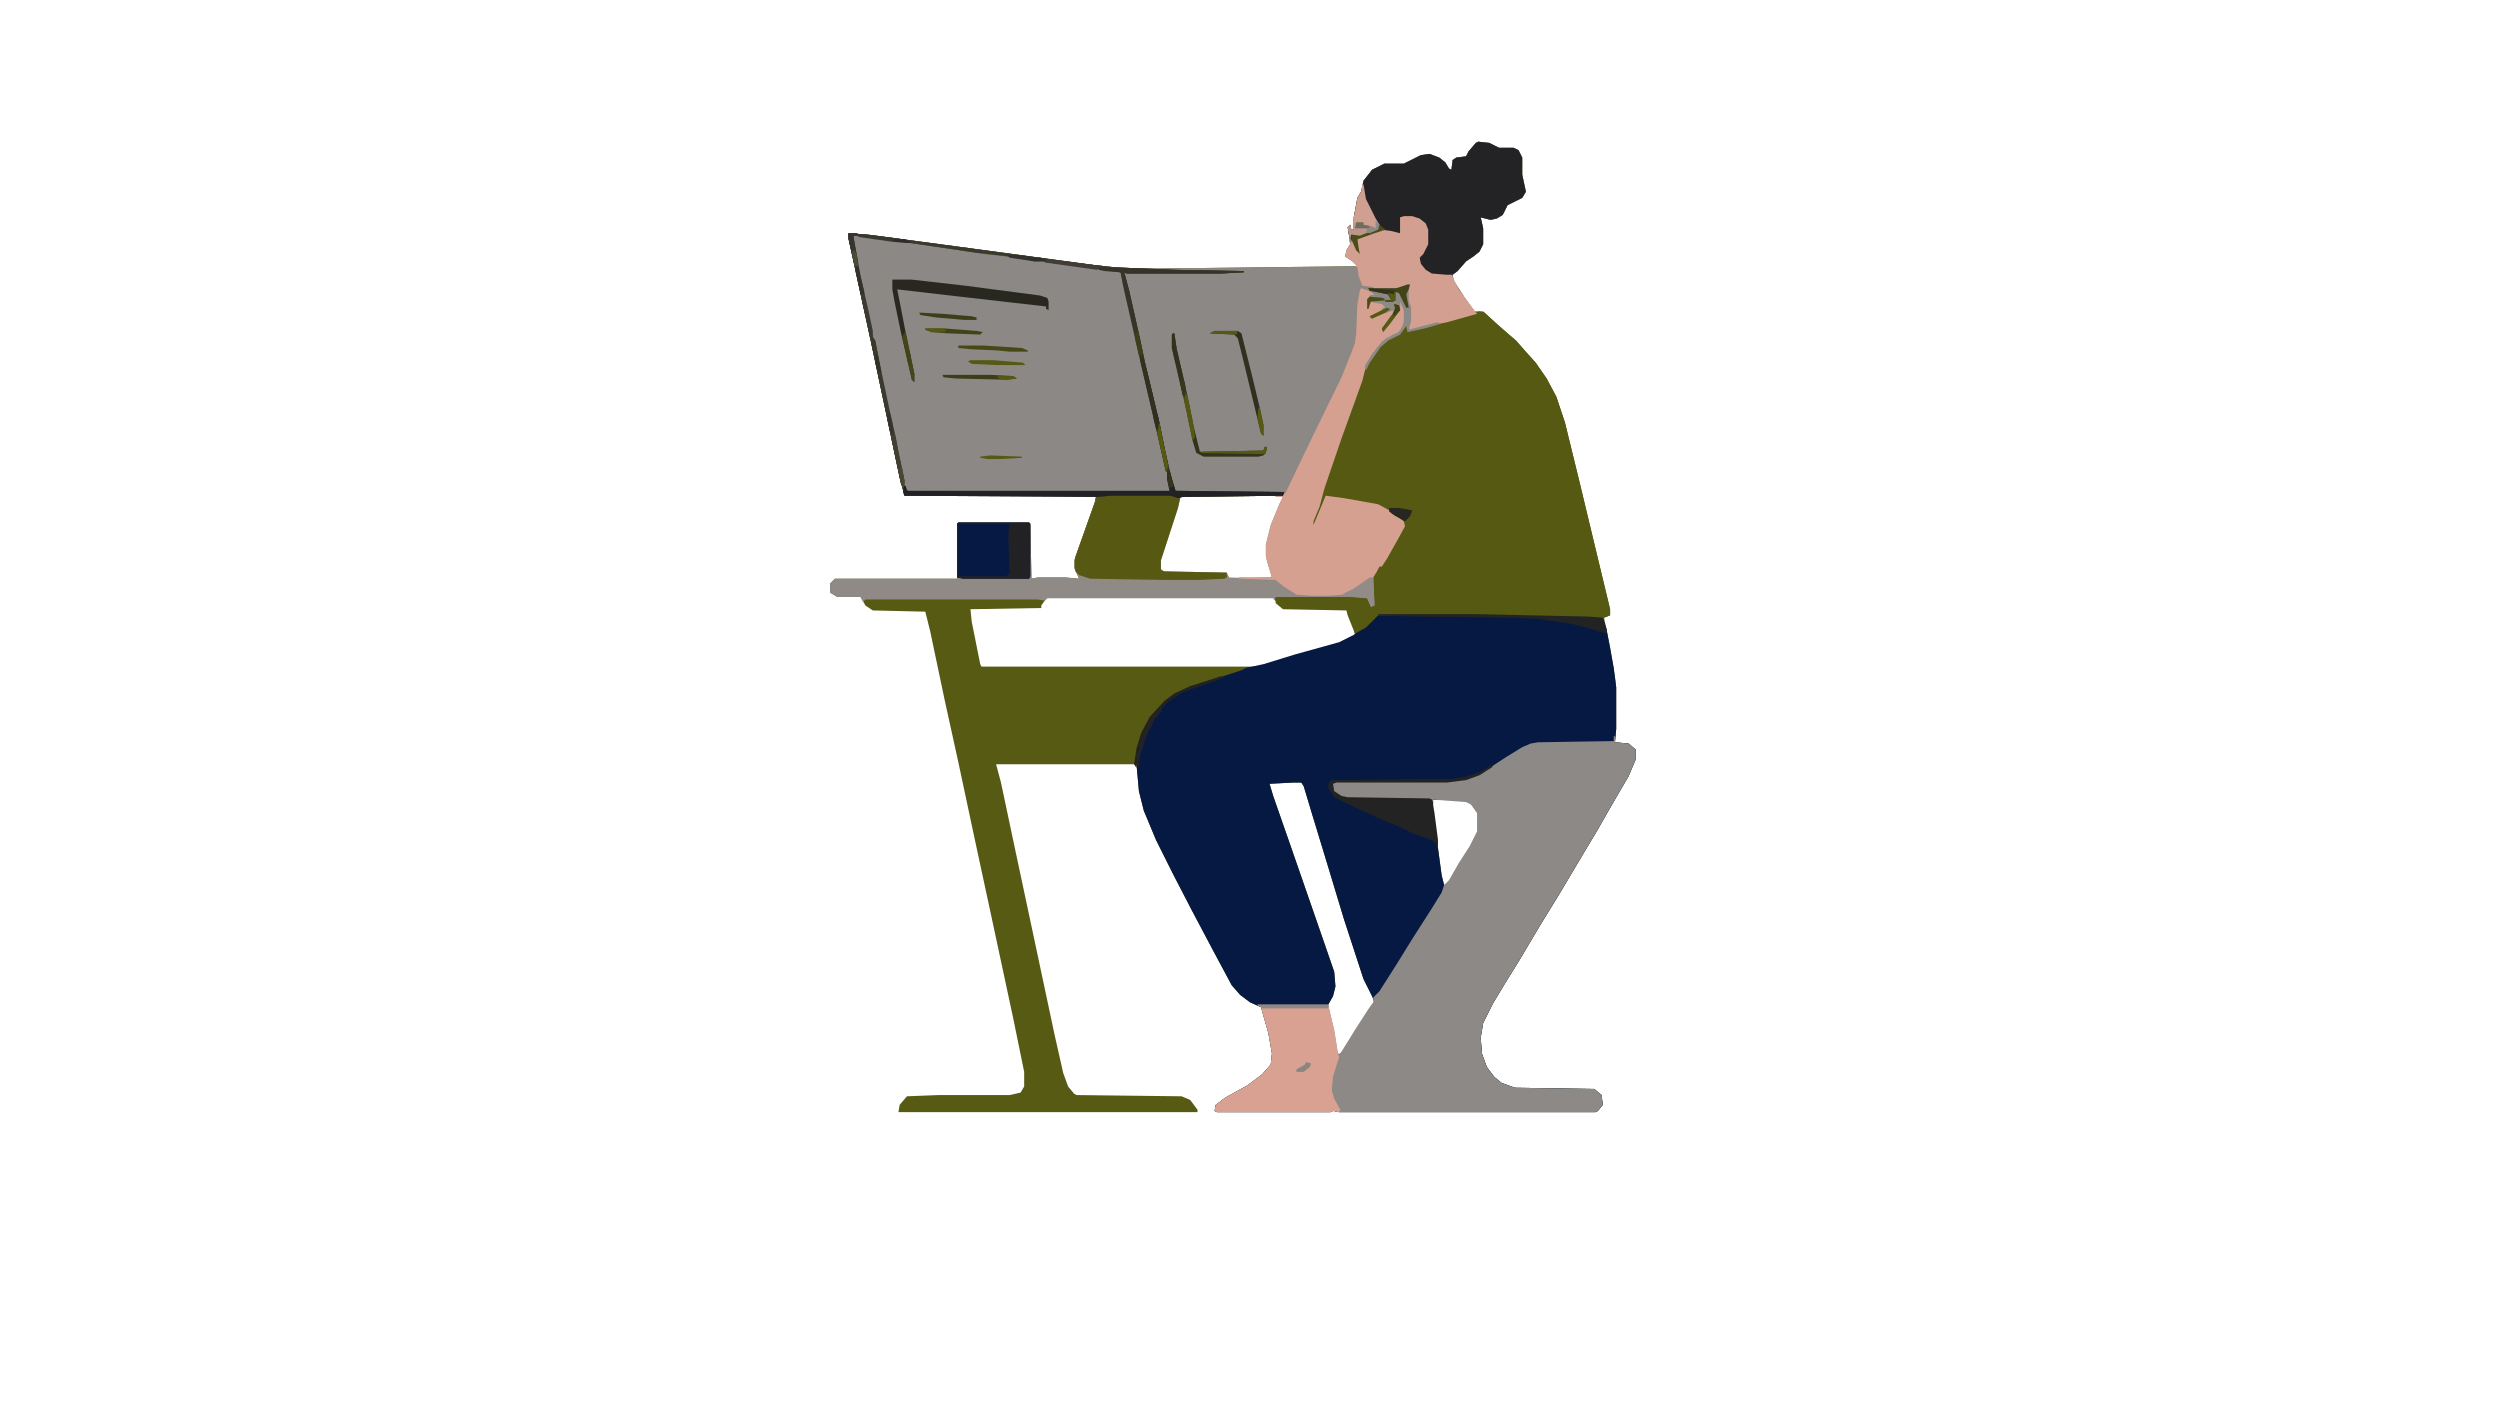
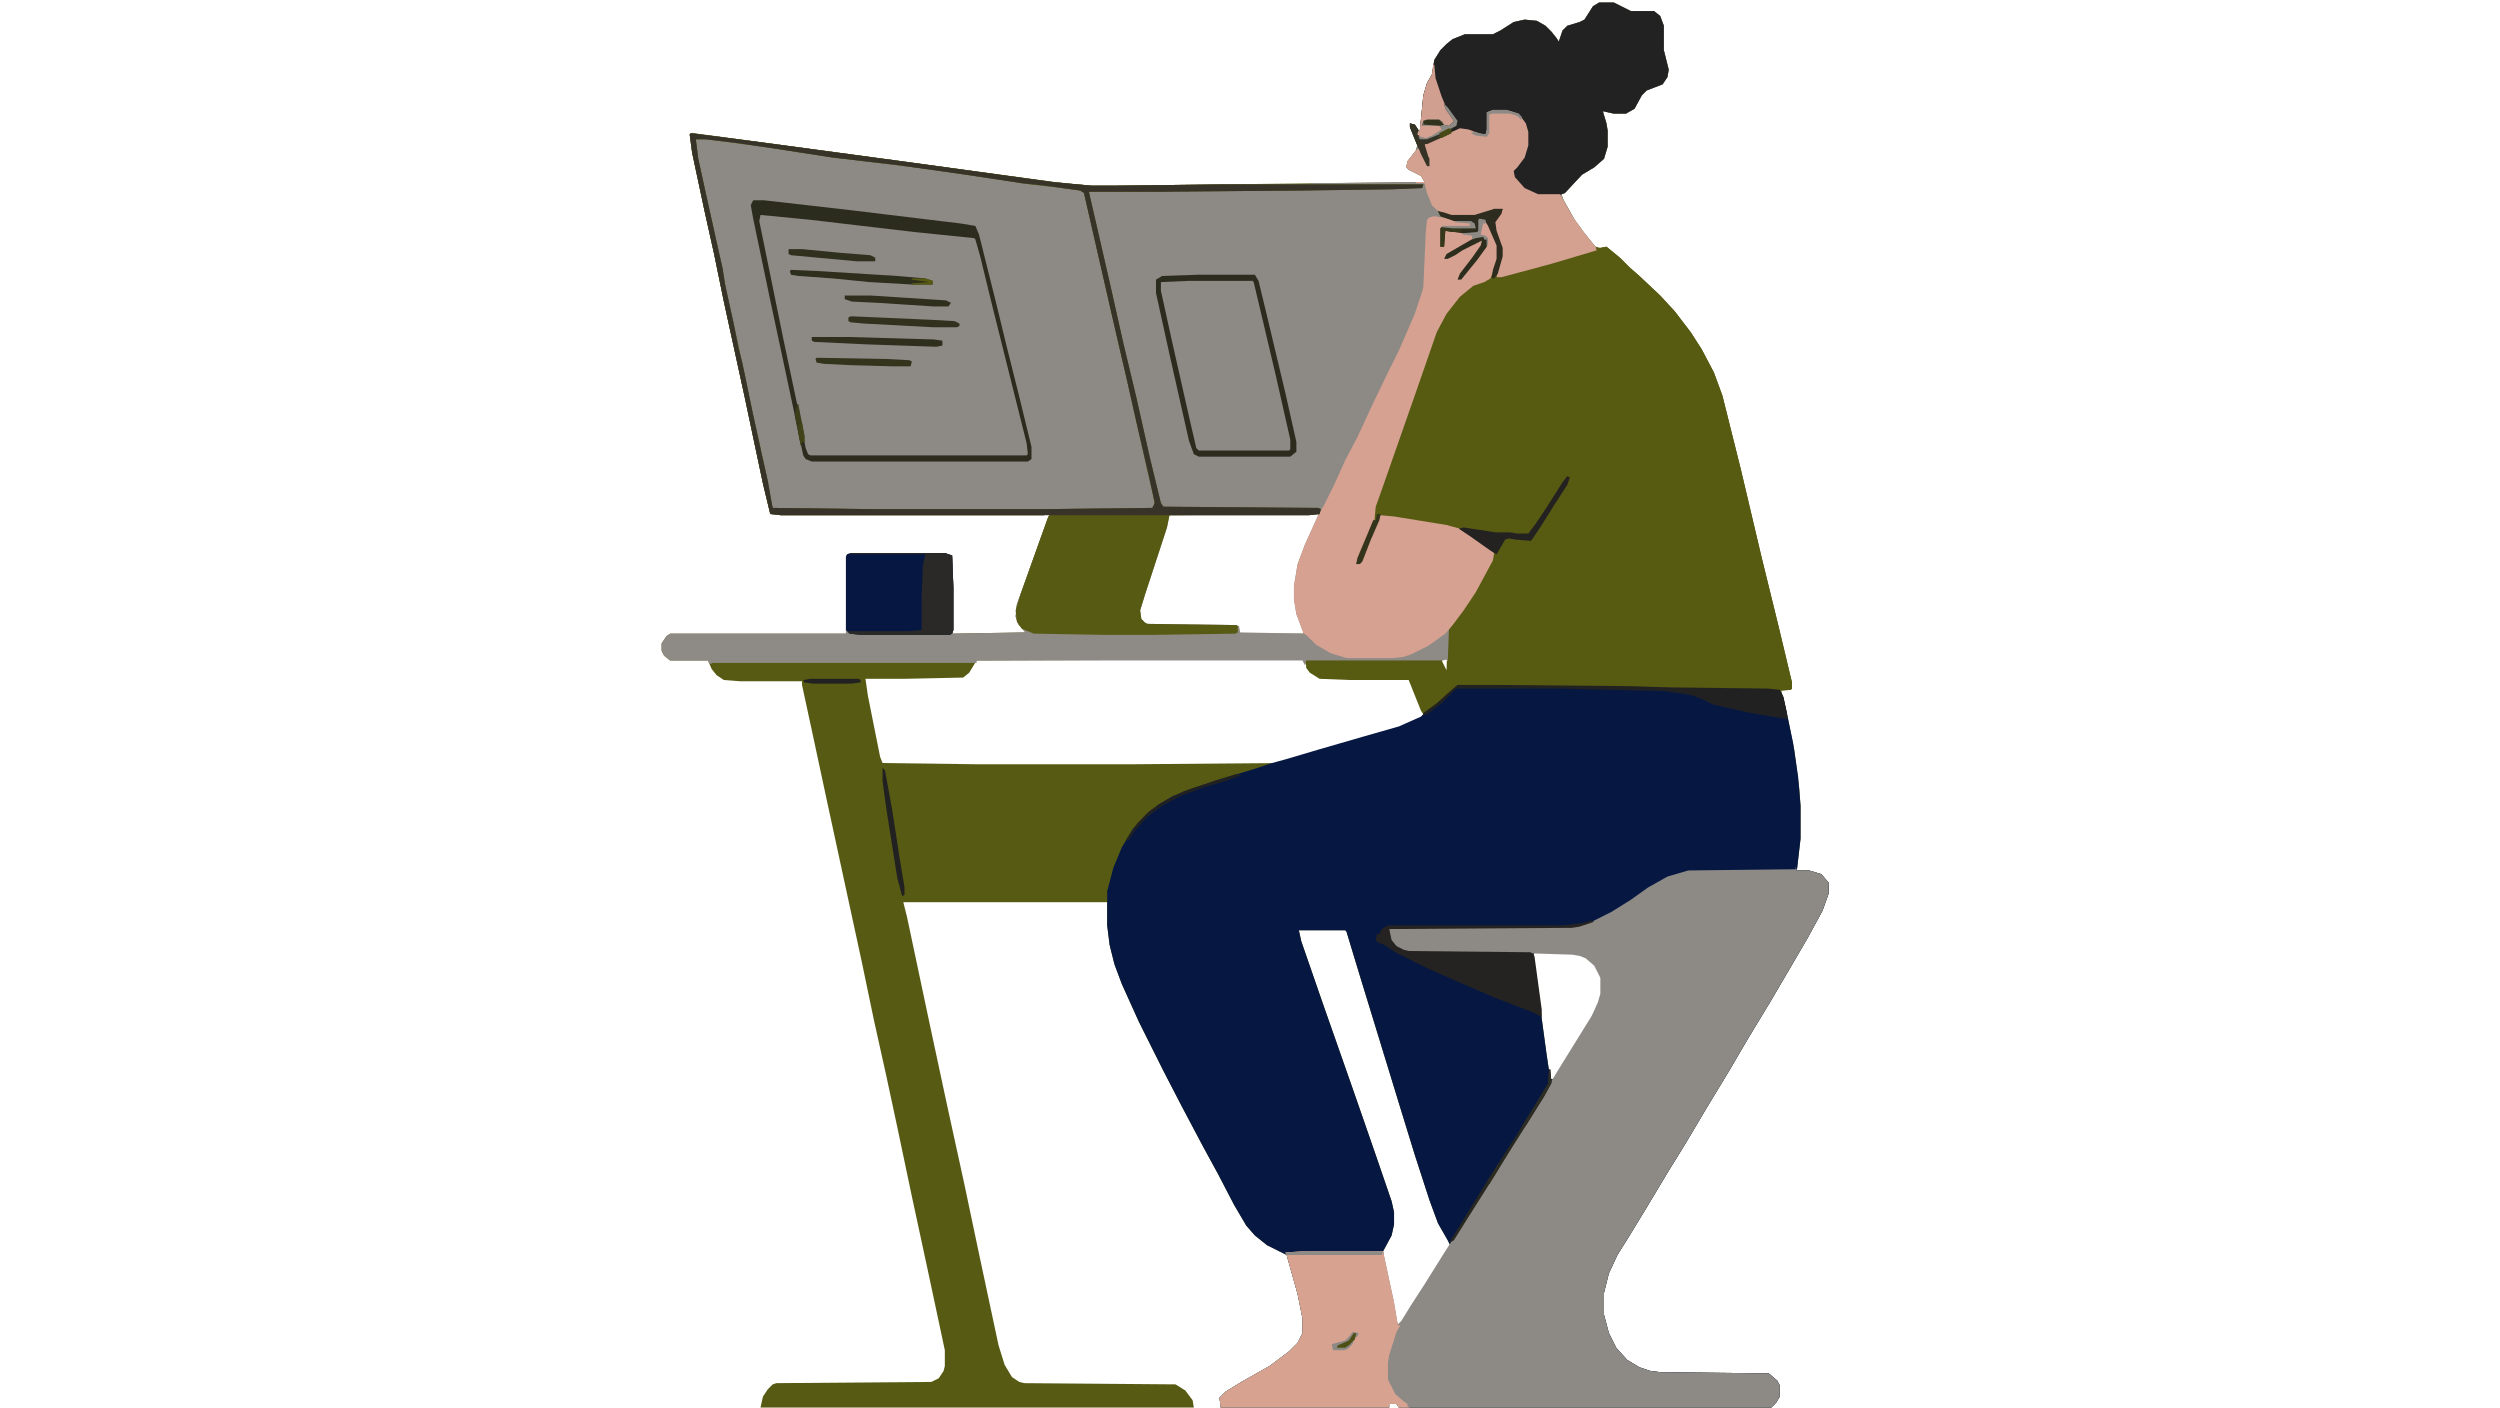
<svg xmlns="http://www.w3.org/2000/svg" version="1.1" viewBox="0 0 2048 1153" width="666" height="375">
-   <path transform="translate(1211,116)" d="m0 0 9 1 8 4h12l4 2 3 6v14l3 14-3 5-12 6-4 8-5 3-5 1-8-2 2 9v13l-3 6-5 4-6 4-7 8-4 3 1 5 9 14 8 11h7l12 11 8 7 7 6 7 8 9 10 9 13 8 15 7 21 12 49 12 50 13 54v5l-5 2 5 24 4 25 1 8v34l-1 11 11 1 6 5v8l-6 14-14 24-12 21-12 20-19 32-16 26-16 27-13 21-9 15-8 16-2 12 1 13 4 11 6 8 6 5 11 4 65 1 6 5 1 8-4 5-2 1h-210l-5-1-2 1h-93l-2-1 1-5 8-6 18-10 12-9 7-8 1-9-3-17-6-21-9-4-8-6-7-8-15-28-18-34-15-29-14-28-10-24-4-16-2-22h-115l4 15 11 52 13 61 20 94 7 31 4 11 5 6 2 1 86 1 7 3 6 8v2h-245l1-6 6-7 26-1h58l9-2 3-5v-12l-9-44-18-84-14-65-13-61-11-50-12-57-4-16-43-1-6-4-4-7h-19l-5-3-1-1v-7l4-4h100v-45l1-1h58l1 1 1 45 5-1h23l11 1-4-9 1-9 16-45 1-5h-157l-4-15-25-118-13-60-4-18v-4l15 1 75 10 111 15 18 2 25 1 173-2-4-4-6-4 1-5 3-5-1-8-1-6 2-2 1 4h2v-10l3-16 3-5 2-9 7-9 10-5h16l14-7 7-1 8 3 5 4 3 5 2 1 1-8 3-2 8-1 2-4 6-7zm-242 290-2 1-17 52v6l4 4 51 1 2 4 35-1-4-18v-9l4-16 7-17 2-6-6-1zm-111 83-5 7v2l-58 1 1 10 7 35 1 2h228l19-6 43-12 14-6 2-2-1-6-5-14-1-1-52-1-5-4-3-5zm201 152-19 1 3 10 15 43 17 49 18 52 1 12-2 8-4 7 1 7 5 26 2 9 5-5 11-18 11-17 3-4-2-5-7-14-16-49-13-43-14-46-6-20-2-3zm115 14v10l7 52 2 8 4-2 9-16 9-14 6-12v-15l-6-8-4-2-12-1z" fill="#575A13" />
-   <path transform="translate(1129,503)" d="m0 0h79l93 2 12 1 3 9 6 32 2 16v34l-1 11 11 1 6 5v8l-6 14-14 24-12 21-12 20-19 32-16 26-16 27-13 21-9 15-8 16-2 12 1 13 4 11 6 8 6 5 11 4 65 1 6 5 1 8-4 5-2 1h-210l-5-1-2 1h-93l-2-1 1-5 8-6 18-10 12-9 7-8 1-9-3-17-6-21-9-4-8-6-7-8-15-28-18-34-15-29-14-28-10-24-4-16-2-22 2-13 4-13 7-13 12-13 8-6 13-6 40-13 4-2 14-3 26-8 36-10 12-6 5-4 8-6zm-70 138-19 1 3 10 15 43 17 49 18 52 1 12-2 8-4 7 1 7 5 26 2 9 5-5 11-18 11-17 3-4-2-5-7-14-16-49-13-43-14-46-6-20-2-3zm115 14v10l7 52 2 8 4-2 9-16 9-14 6-12v-15l-6-8-4-2-12-1z" fill="#061943" />
-   <path transform="translate(1211,116)" d="m0 0 9 1 8 4h12l4 2 3 6v14l3 14-3 5-12 6-4 8-5 3-5 1-8-2 2 9v13l-3 6-5 4-6 4-7 8-4 3 1 5 9 14 8 11 2 2-25 7-16 3-10 3h-5l1-7v-11l-2-6v-9l2-4-11 4h-22l15 3 3 4v2l-7-1-11-1-1 1v6l1-4h8l5 3v2l-6 5-6 3 7-3 9-3h3l-1 4-8 11 1 1 12-16v-8l4 4 1 4v9l-3 7-4 4-8 4-6 5-9 13-2 4-3 12-17 47-14 41-4 15-5 12v3l10-24 15 2 28 5 11 6 10 8 1 4-6 11-9 16-4 6h-2l-2 4-3 5-6 3-10 7-8 4-13 1h-14l-12-1-11-7-6-5-30-1v-1h27l-4-13-1-5v-9l4-16 7-17 3-6h-6v-1l6-1 1-2h-89l-3-7-4-15-8-39-9-37-5-21-8-37-5-22v-2h79l-36-1-25-1v-1l173-2-4-4-6-4 1-5 3-5-1-8-1-6 2-2 1 4h2v-10l3-16 3-5 2-9 7-9 10-5h16l14-7 7-1 8 3 5 4 3 5 2 1 1-8 3-2 8-1 2-4 6-7z" fill="#8C8885" />
-   <path transform="translate(1153,233)" d="m0 0h2l-1 4v9l2 6v11l-2 7 23-6 12-2 23-7 4 1 11 10 8 7 7 6 7 8 9 10 9 13 8 15 7 21 12 49 12 50 13 54v5l-5 2-66-1-40-1h-79l-10 10-9 5-6-15-1-4-52-1-6-5v-5l62-1 13 1 2 2 1 6 2-1v-24l5-8h2l2-5 8-13 7-12 1-6-10-8-11-6-40-7-3-1-3 11-8 16-1-4 5-11 4-14 12-36 9-26 13-36 2-8 7-11 7-8 8-5 5-2 3-5 1-4v-9l-3-7v7l-9 12-5 6-1-3 9-12 1-3-12 4-7 3-1-2 9-4 2-3h2l-3-3-10-2-1 6h-1v-8l2-2 11 1 7 2-3-5-15-3-1-2h23z" fill="#565911" />
-   <path transform="translate(699,193)" d="m0 0 18 2 57 8 32 5 37 4 21 3 54 8 9 37 8 35 7 31 9 37 8 39-1 1h-213l-3-3-3-12-5-21-2-12-6-27-9-43-5-21-5-25-4-17-4-22z" fill="#8B8885" />
-   <path transform="translate(1322,603)" d="m0 0h1v5l11 1 6 5v8l-6 14-14 24-12 21-12 20-19 32-16 26-16 27-13 21-9 15-8 16-2 12 1 13 4 11 6 8 6 5 11 4 65 1 6 5 1 8-4 5-2 1h-210l-5-1-2 1h-93l-2-1 1-5 8-6 18-10 12-9 7-8 1-9-3-17-6-21-3-2h58l5 21 3 19h2l13-21 11-17 3-4v-4l5-5 14-22 13-21 16-25 8-13 2-6 4-4 8-14 9-14 6-12v-15l-5-7-4-2-27-2-1 3v-3l-69-1-9-3-4-5 1-5 3-1h90l16-2 13-5 20-13 13-8 7-3 6-1 62-1z" fill="#8C8986" />
-   <path transform="translate(695,191)" d="m0 0 15 1 75 10 111 15 18 2 50 2 55 1v1l-19 1h-77l-2-1 4 15 9 40 4 19 12 50 4 20 6 26 3 9 89 1-1 3-84 1-2 9-14 43v8l3 1 51 1 2 4 38 1 12 9 5 3 12 1h14l13-1 8-4 13-9h3l1 23-3 1-3-7-13-1h-62l-1 3-1-2h-185l-2 2-6-1h-141l-2 2-2-4h-19l-5-3-1-1v-7l4-4h100v-45l1-1h58l1 1 1 45 5-1h23l11 1-4-9 1-9 16-45 1-5h-157l-4-15-25-118-13-60-4-18zm4 2v7l7 36 5 21 3 14 8 38 6 28 5 22 2 11 6 28 2 4 2 1h213l1-2-9-43-8-32-8-35-13-57-3-11-54-8-37-5-27-3-61-9-36-5z" fill="#8F8A86" />
-   <path transform="translate(1115,236)" d="m0 0 6 2 5 3-4 1-1 9 1-4h8l5 3v2l-6 5-6 3 7-3 9-3h3l-1 4-8 11 1 1 12-16v-8l4 4 1 4v9l-3 7-4 4-8 4-6 5-9 13-2 4-3 12-17 47-14 41-4 15-5 12v3l10-24 15 2 28 5 11 6 10 8 1 4-6 11-9 16-4 6h-2l-2 4-3 5-6 3-10 7-8 4-13 1h-14l-12-1-11-7-6-5-30-1v-1h27l-4-13-1-5v-9l4-16 7-17 3-6h-6v-1l8-2 11-23 12-25 23-47 8-20 3-8 1-8 1-24 2-11z" fill="#D5A090" />
-   <path transform="translate(1211,116)" d="m0 0 9 1 8 4h12l4 2 3 6v14l3 14-3 5-12 6-4 8-5 3-5 1-8-2 2 9v13l-3 6-5 4-6 4-7 8-4 3-11 1-8-2-7-6-2-3 1-5 5-7 1-3v-12l-3-6-4-3-5-1h-10v13h-6l-5-2h-6l-15 6-3 1 1 7 1 5-3-3-6-13-1-6 2-2 1 4h2v-10l3-16 3-5 2-9 7-9 10-5h16l14-7 7-1 8 3 5 4 3 5 2 1 1-8 3-2 8-1 2-4 6-7z" fill="#232325" />
-   <path transform="translate(695,191)" d="m0 0 15 1 75 10 111 15 18 2 50 2 55 1v1l-19 1h-77l-2-1 4 15 9 40 4 19 12 50 4 20 6 26 3 9 89 1-1 3-84 1-2 9-14 43v8l3 1 51 1v4l-2 1-20 1h-30l-60-1-9-3-3-3-1-9 17-48 1-5h-157l-4-15-25-118-13-60-4-18zm4 2v7l7 36 5 21 3 14 8 38 6 28 5 22 2 11 6 28 2 4 2 1h213l1-2-9-43-8-32-8-35-13-57-3-11-54-8-37-5-27-3-61-9-36-5z" fill="#575913" />
-   <path transform="translate(1030,823)" d="m0 0h58l5 21 3 19 1 3-5 16-1 11 2 7 5 9-1 2-5-1-2 1h-93l-2-1 1-5 8-6 18-10 12-9 7-8 1-9-3-17-6-21z" fill="#D8A191" />
-   <path transform="translate(1150,177)" d="m0 0h7l6 2 5 4 2 5v12l-4 8-3 3 1 5 4 5 5 3 12 1h4l6 12 11 15 4 5-25 7-16 3-10 3h-5l1-7v-11l-2-6v-9l2-4-11 4h-19v-2l-9-1-3-8-1-7-2-1h2l-4-4-6-4 1-5 3-5 2-4 5 11-2-7 1-5 16-6 2-1 9 1 8 2v-13z" fill="#D39F90" />
-   <path transform="translate(785,428)" d="m0 0h58l1 1v43l-1 2h-54l-5-1v-44z" fill="#061944" />
-   <path transform="translate(695,191)" d="m0 0 15 1 75 10 111 15 18 2 50 2 55 1v1l-19 1h-77l-2-1 4 15 9 40 4 19 12 50 4 20 6 26 3 9 89 1-1 3-82 1-4 1-6-2h-49l-11 1-158-1-4-15-25-118-13-60-4-18zm4 2v7l7 36 5 21 3 14 8 38 6 28 5 22 2 11 6 28 2 4 2 1h213l1-2-9-43-8-32-8-35-13-57-3-11-54-8-37-5-27-3-61-9-36-5z" fill="#393833" />
-   <path transform="translate(1221,627)" d="m0 0 2 1-11 7-11 4-16 2h-90l-3 1 1 6 6 4 5 1 67 1 2 1 2 10 3 23v5l-5-5-15-5-10-5-17-7-28-13-10-5-5-8 1-5 2-1 99-1 12-2 11-4z" fill="#232324" />
-   <path transform="translate(731,229)" d="m0 0h16l44 5 61 8 6 2 1 3v7l-2-1v-2l-70-8-52-6 2 10 6 31 6 28v7l-2-2-9-39-5-24-2-11z" fill="#282821" />
-   <path transform="translate(785,428)" d="m0 0h58l1 1v43l-1 2h-54l-5-1v-44zm0 1v43h39l3-2-1-32 1-9z" fill="#222224" />
-   <path transform="translate(956,385)" d="m0 0h2l5 17 89 1-1 3-82 1-4 1-6-2h-49l-11 1-158-1-1-2v-6h2l1 4h215l-2-10z" fill="#222224" />
-   <path transform="translate(900,219)" d="m0 0h14l50 2 55 1v1l-19 1h-77l-2-1 4 15 9 40 4 19 12 50 4 20 3 14-1 5h-1l-7-31-8-34-7-30-13-57-2-11-13-1-5-1z" fill="#363428" />
-   <path transform="translate(1153,233)" d="m0 0h2l-1 4v9l2 6v11l-2 7 23-6 4 1-14 4-14 3-1-5-5 7-10 5-6 5-9 13-3 6-1-3 6-10 8-10 9-6 5-2 3-5 1-4v-9l-3-7v7l-9 12-5 6-1-3 9-12 1-3-12 4-7 3-1-2 9-4 2-3h2l-3-3-10-2-1 6h-1v-8l2-2 11 1 7 2-3-5-15-3-1-2h23z" fill="#8C8986" />
-   <path transform="translate(1129,503)" d="m0 0h79l93 2 12 1 3 9v4l-10-3-14-4-10-2-16-2-4-1-21-1-85-1-27-1z" fill="#232324" />
-   <path transform="translate(1116,151)" d="m0 0h1l2 12 8 16 3 5-1 4-15 6-5-1-2-1-1 3-2-9 2-2 1 4h2v-10l3-16 3-5z" fill="#CF9F91" />
-   <path transform="translate(961,273)" d="m0 0h1l2 13 9 39 5 25 5 20 52-1 1-3h2l-1 5-2 2-4 1h-45l-6-3-3-10-5-24-8-36-4-16v-11z" fill="#32331D" />
-   <path transform="translate(715,276)" d="m0 0 2 3 5 25 7 33 5 22 2 11 5 24-1 6-2-4-24-114z" fill="#3A392F" />
-   <path transform="translate(995,271)" d="m0 0h19l3 2 9 36 6 25 3 14v9l-2-2-15-62-4-16-3-3-20-1z" fill="#2F301F" />
-   <path transform="translate(1122,473)" d="m0 0h3l1 23-3 1-3-7-21-2 2-2 8-4z" fill="#928C89" />
-   <path transform="translate(934,291)" d="m0 0h2l4 14 10 42 4 20 3 14-1 5h-1l-7-31-8-34-6-26z" fill="#30311E" />
-   <path transform="translate(695,191)" d="m0 0h7l2 2h-5l6 33 7 31 3 14v7h-2l-18-83z" fill="#3A3937" />
-   <path transform="translate(1e3 554)" d="m0 0 3 1-11 4-23 8-11 7-5 5h-2l-2 4-7 9-6 14-4 13-1 10-2-3 2-13 4-13 7-13 12-13 8-6 13-6z" fill="#222224" />
-   <path transform="translate(1127,181)" d="m0 0 3 3-1 4-15 6-5-1-2-1-1 3-2-9 2-2 1 4h2v-5l2-1h6v2l6 1 4 2z" fill="#BC968A" />
-   <path transform="translate(1153,233)" d="m0 0h2l-1 4-2 4 2 11h-2l-6-12-3-1v7l-2 1h-6v-1h5l-3-5-15-3-1-2h23z" fill="#424418" />
-   <path transform="translate(772,307)" d="m0 0h39l19 1 3 2-8 1-42-1-10-1z" fill="#3C3E1A" />
-   <path transform="translate(785,283)" d="m0 0h21l31 2 5 2v1h-15l-10-1-22-1-10-1z" fill="#464816" />
-   <path transform="translate(1030,823)" d="m0 0h58v3h-54z" fill="#8C8986" />
-   <path transform="translate(961,273)" d="m0 0h1l2 13 7 30v8h-2l-7-30-2-9v-11z" fill="#30311E" />
-   <path transform="translate(795,295)" d="m0 0h19l24 2 2 2h-24l-20-1-3-2z" fill="#565911" />
-   <path transform="translate(1138,416)" d="m0 0h8l11 2-2 5-4 4-9-5-4-3z" fill="#262722" />
-   <path transform="translate(758,269)" d="m0 0h16l26 2 5 1-2 2-27-1-13-1-5-2z" fill="#404218" />
-   <path transform="translate(856,212)" d="m0 0 48 6-4 1-1 2-43-6z" fill="#423C38" />
-   <path transform="translate(753,256)" d="m0 0 19 1 24 2 4 1v2h-10l-23-2-13-2z" fill="#3C3E1A" />
-   <path transform="translate(730,354)" d="m0 0 3 1 3 15 5 24-1 6-2-4-8-38z" fill="#403F31" />
-   <path transform="translate(704,192)" d="m0 0 14 1 23 3 5 2v1l-15-1-28-4z" fill="#38382F" />
-   <path transform="translate(952,579)" d="m0 0v3l-6 7-7 14-5 16-1 10-2-3 2-13 4-13 7-13z" fill="#232325" />
-   <path transform="translate(741,272)" d="m0 0h1l7 34v7l-2-2-8-35z" fill="#444617" />
-   <path transform="translate(971,321)" d="m0 0 2 4 5 25 1 8-2 3-5-24-2-9z" fill="#555811" />
-   <path transform="translate(695,191)" d="m0 0h7l2 2h-5l4 22-1 3h-2l-5-23z" fill="#363431" />
-   <path transform="translate(949,347)" d="m0 0h1l4 20 3 14-1 5h-1l-7-31z" fill="#565911" />
-   <path transform="translate(1130,184)" d="m0 0 5 4-9 3-14 5 1 7 1 5-3-3-4-9v-4l7 1 15-6z" fill="#4A4D15" />
-   <path transform="translate(1121,236)" d="m0 0 22 2v8l-2 1h-6v-1h5l-3-5-15-3z" fill="#32331D" />
-   <path transform="translate(825,209)" d="m0 0h11l20 3 1 2h-10l-20-3z" fill="#313130" />
-   <path transform="translate(715,276)" d="m0 0 2 3 5 26-3-1-5-22z" fill="#39392B" />
-   <path transform="translate(1142,249)" d="m0 0 4 1 1 4-9 12-5 6-1-3 11-15z" fill="#565911" />
-   <path transform="translate(1036,366)" d="m0 0h2l-1 5-2 1-51-1v-1l51-1z" fill="#565911" />
-   <path transform="translate(701,216)" d="m0 0 2 2 5 21v2h-3l-4-18z" fill="#32322B" />
-   <path transform="translate(811,373)" d="m0 0 26 1v1l-19 1h-9l-6-1v-1z" fill="#565911" />
-   <path transform="translate(930,272)" d="m0 0h2l4 16v3h-3l-3-13z" fill="#3D3F19" />
-   <path transform="translate(1137,276)" d="m0 0v3l-6 5-9 13-3 6-1-3 6-10 8-10z" fill="#8C8986" />
-   <path transform="translate(1031,334)" d="m0 0h1l3 14v9l-2-2-3-13z" fill="#565911" />
-   <path transform="translate(1111,182)" d="m0 0h6v2l5 1v2h-12z" fill="#6F6E5C" />
-   <path transform="translate(1122,243)" d="m0 0 11 1 2 2-12 1-2 6h-1v-8z" fill="#4A4D15" />
-   <path transform="translate(995,271)" d="m0 0h19l-1 3-22-1z" fill="#565911" />
-   <path transform="translate(758,269)" d="m0 0h16l1 2-2 1h-10l-5-2z" fill="#565911" />
-   <path transform="translate(727,338)" d="m0 0h2l2 8 1 11-3-4-2-9z" fill="#34332E" />
-   <path transform="translate(706,241)" d="m0 0h2l4 17-3 1-3-13z" fill="#3B3B31" />
-   <path transform="translate(1127,181)" d="m0 0 3 3-1 4-7 3-3-1 1-2-2-1h4l1-2 4 2z" fill="#8C8986" />
-   <path transform="translate(1070,870)" d="m0 0 4 1-1 3-5 4h-6v-2l7-4z" fill="#898680" />
-   <path transform="translate(956,385)" d="m0 0h2l3 11v3h-2l-1 2-2-9z" fill="#33341D" />
-   <path transform="translate(736,383)" d="m0 0h3l2 11-1 6-2-4z" fill="#484736" />
-   <path transform="translate(945,337)" d="m0 0h2l2 5v9h-2l-2-8z" fill="#2F2F1F" />
-   <path transform="translate(968,308)" d="m0 0 2 4 1 4v8h-2l-2-9z" fill="#36381C" />
-   <path transform="translate(817,308)" d="m0 0h13l3 2-8 1-7-1z" fill="#565911" />
-   <path transform="translate(1136,252)" d="m0 0 3 1-4 3-11 5-2-2z" fill="#565911" />
-   <path transform="translate(843,211)" d="m0 0h9l5 2v1h-10l-4-1z" fill="#2F2F2C" />
-   <path transform="translate(700,205)" d="m0 0 2 4 1 9h-3l-2-12z" fill="#4E4B38" />
-   <path transform="translate(717,291)" d="m0 0h2l3 14-3-1-2-7z" fill="#313127" />
-   <path transform="translate(1142,239)" d="m0 0h1v7l-2 1h-6v-1h5l-3-6 5 1z" fill="#565911" />
-   <path transform="translate(1142,249)" d="m0 0 4 1 1 4-5 5-1-2 2-5z" fill="#3E4019" />
-   <path transform="translate(732,196)" d="m0 0h9l5 2v1l-14-1z" fill="#2C2C2E" />
-   <path transform="translate(742,287)" d="m0 0 3 1 1 3v8l-2-1z" fill="#404218" />
+   <path transform="translate(1310,2)" d="m0 0h12l14 7h19l5 4 3 8v20l4 16-1 6-4 6-13 5-4 4-6 11-7 4h-10l-9-2 3 10 1 6v13l-3 10-8 7-10 6-14 15-3 1 2 5 9 16 8 11 9 11 4 1 5-1 11 9 8 8 8 7 17 16 12 13 13 17 9 14 10 19 7 19 15 60 17 72 14 57 11 46v5l-1 1h-8l4 15 7 35 4 31 1 14v27l-3 26h10l10 3 6 7v9l-5 14-12 22-14 24-17 29-17 28-17 29-17 28-19 32-13 21-18 30-14 23-10 16-7 15-4 16v18l4 15 6 12 9 10 10 6 9 3 8 1 89 1 7 6 2 4v9l-3 5-4 4h-305l-2-3h-6v3h-138l-1-8 5-5 13-8 23-13 16-12 7-7 4-8v-12l-4-20-9-32-16-8-10-8-7-8-10-17-13-25-12-22-18-34-15-29-20-40-14-31-6-16-4-16-2-16v-19h-167l3 12 18 85 15 70 14 64 12 57 16 75 5 16 6 10 6 4 4 1 124 1 8 5 6 8 1 6h-355l2-9 4-6 4-4 3-1 127-1 6-3 4-6 1-4v-13l-13-61-14-65-12-57-9-42-10-45-10-48-13-60-16-74-12-56-8-37v-3h-51l-13-1-6-4-4-5-3-7h-31l-5-4-2-4v-6l4-6 3-2h144v-63l1-2 3-1h77l6 2 1 26v35l-1 3 60-1-6-7-2-6 1-10 18-50 8-22 1-2-5 1h-215l-9-1-6-25-15-71-17-78-8-39-8-36-10-47-2-15 3-1 119 16 184 25 23 2h21l252-3-3-5-10-5-2-2 1-5 7-9 1-4-6-15v-3l4 1 4 6 3-30 3-10 4-7 2-12 5-8 5-5 5-4 10-4h23l6-3 11-7 9-2 10 1 7 4 5 5 4 5 2 3 3-9 4-4 10-3 4-2 7-11zm-240 419-112 1-12 38-13 40 1 7 4 4 2 1 75 1v5l1 1h52l-1-5-4-11-2-12v-11l3-18 6-16 10-22v-3zm112 119-1 2 4 8h1v-8l-1-2zm-115 0-267 1-6 10-5 4-48 1h-32l2 14 10 50 2 5 77 1h129l118-1 29-9 31-9 39-11 18-8 2-3-10-26-2-3h-48l-25-1-8-5-3-5-2-5zm-3 222 2 9 18 52 13 37 14 40 17 49 12 35 2 9v10l-2 9-7 13 1 8 10 50 1 2 3-1 8-14 7-10 25-40-2-4-8-14-7-19-12-37-12-39-34-111-10-33-1-1zm193 18-1 3 11 81 3 20h3l14-23 12-19 9-16 4-12v-13l-5-10-8-7-5-2-6-1z" fill="#575A12" />
+   <path transform="translate(1194,561)" d="m0 0h30l110 1 33 1 81 1 10 1 3 6 8 38 4 27 2 24v27l-3 26h10l10 3 6 7v9l-5 14-12 22-14 24-17 29-17 28-17 29-17 28-19 32-13 21-18 30-14 23-10 16-7 15-4 16v18l4 15 6 12 9 10 10 6 9 3 8 1 89 1 7 6 2 4v9l-3 5-4 4h-305l-2-3h-6v3h-138l-1-8 5-5 13-8 23-13 16-12 7-7 4-8v-12l-4-20-9-32-16-8-10-8-7-8-10-17-13-25-12-22-18-34-15-29-20-40-14-31-6-16-4-16-2-16v-28l5-19 7-17 9-15 11-12 10-8 12-7 15-6 21-7 30-9 15-5 11-3 27-8 38-11 28-8 18-8 5-5 13-10 10-10zm-130 201 2 9 18 52 13 37 14 40 17 49 12 35 2 9v10l-2 9-7 13 1 8 10 50 1 2 3-1 8-14 7-10 25-40-2-4-8-14-7-19-12-37-12-39-34-111-10-33-1-1zm193 18-1 3 11 81 3 20h3l14-23 12-19 9-16 4-12v-13l-5-10-8-7-5-2-6-1z" fill="#061842" />
+   <path transform="translate(1310,2)" d="m0 0h12l14 7h19l5 4 3 8v20l4 16-1 6-4 6-13 5-4 4-6 11-7 4h-10l-9-2 3 10 1 6v13l-3 10-8 7-10 6-14 15-3 1 2 5 9 16 8 11 9 11 1 3-37 11-26 7-15 4h-4l2-9 2-8v-7l-5-14-1-7 6-8 1-3-10 2-13 4h-19l-11-4 4 4 9 3 14 1 3 2 1 4h-28l-1 15h3v-8l1-5 14 1h12l1-1v-9l5-1 5 8 6 14v11l-6 16-5 3-9 3-11 9-11 14-8 15-17 49-28 80-5 14-1 11-11 26-4 10 4-2 10-25 6-13 11 1 43 7 11 3 11 7 14 10 3 3-1 6-14 26-10 15-9 12-6 7-14 10-14 7-6 2-9 1h-38l-13-4-12-7-8-8-2-1-6-16-2-12v-11l3-18 6-16 10-22 3-7-129-1-3-4-7-29-20-87-7-30-15-65-9-40v-4l59-1 189-2 25-1 1-2h-92v-1l93-1-3-5-10-5-2-2 1-5 7-9 1-4-6-15v-3l4 1 4 6 3-30 3-10 4-7 2-12 5-8 5-5 5-4 10-4h23l6-3 11-7 9-2 10 1 7 4 5 5 4 5 2 3 3-9 4-4 10-3 4-2 7-11z" fill="#8D8A86" />
+   <path transform="translate(1224,171)" d="m0 0h7l-1 4-5 7 1 7 5 14v7l-5 17 26-7 32-9 27-8 5-1 11 9 8 8 8 7 17 16 12 13 13 17 9 14 10 19 7 19 15 60 17 72 14 57 11 46v5l-1 1-9 1-10-1-81-1-33-1-110-1h-30l-8 7-11 10-9 6-2-3-10-25h-48l-25-1-8-5-3-4v-6h111l4 8 1-30 3-7 10-13 11-18 13-24-1-5-12-9-14-9-16-4-44-7-5-1-3 9-5 11-7 18-2 2h-3l1-5 8-19 5-12 1-11 18-52 10-28 19-55 7-16 7-11 11-13 11-8 10-3 4-8 3-9v-11l-7-16-3-5-4 1v8l-2 2h-12l-14-2-1 13h-3v-15l1-1h27l-1-3-2-1-14-1-11-4-2-4 5 1 6 2h19l13-4z" fill="#575A11" />
+   <path transform="translate(570,114)" d="m0 0h8l46 6 53 8 30 4 50 6 74 11 13 2 26 3 15 2 3 2 15 65 14 62 9 38 14 63 5 21 1 7-2 2-90 1h-152l-69-1-3-14-2-12-6-28-5-22-3-13-3-16-3-14-5-23-2-9-5-22-2-10-3-16-6-28-8-36-5-23z" fill="#8D8A86" />
+   <path transform="translate(1471,710)" d="m0 0 1 3h10l10 3 6 7v9l-5 14-12 22-14 24-17 29-17 28-17 29-17 28-19 32-13 21-18 30-14 23-10 16-7 15-4 16v18l4 15 6 12 9 10 10 6 9 3 8 1 89 1 7 6 2 4v9l-3 5-4 4h-305l-2-3h-6v3h-138l-1-8 5-5 13-8 23-13 16-12 7-7 4-8v-12l-4-20-9-32-1-2 21-1h59l9 42 3 18 3-3 8-13 11-17 15-24 7-11 10-15 11-18 14-22 16-26 14-22 11-18 5-9 8-13 26-42 5-11 2-7v-13l-5-10-7-6-5-2-6-1-31-1h-3l-100-1-8-3-6-5-2-4v-7l2-1 148-1 16-4 16-8 16-10 14-10 16-9 17-5 88-1z" fill="#8D8A86" />
+   <path transform="translate(617,164)" d="m0 0h9l70 8 91 11 12 2 3 7 14 56 8 33 11 44 10 41v10l-3 2h-177l-5-2-2-3-8-38-10-47-9-42-14-67-2-11z" fill="#8D8A86" />
+   <path transform="translate(566,109)" d="m0 0 54 7 126 17 116 16 32 3h21l85-1h166l-1 3-25 1-74 1-115 1h-59l17 74 11 49 11 46 11 49 9 37 2 3 127 1 2 1-1 4-9 1h-114l-2 10-18 55-4 13 1 7 3 3 2 1 73 1 2 1 1 5 54 1 9 9 16 8 8 2h38l12-2 9-4 11-6 11-8 3-3-1 27-1-2-3 1h-112l-1 4-2-4h-267v2h-216l-3 1-1-3h-31l-5-4-2-4v-6l4-6 3-2h144v-63l1-2 3-1h77l6 2 1 26v35l-1 3 60-1-6-7-2-6 1-10 18-50 8-22 1-2-5 1h-215l-9-1-6-25-15-71-17-78-8-39-8-36-10-47-2-15zm4 5 2 16 7 32 8 36 5 22 2 13 7 32 4 20 3 12 3 14 6 29 7 32 5 22 3 17 1 5 80 1h143l88-1 2-4-5-23-10-43-9-40-10-43-11-48-13-57-3-2-29-4-19-2-46-7-57-8-52-6-45-7-34-5-25-3z" fill="#8E8A86" />
+   <path transform="translate(1175,177)" d="m0 0 16 3 14 1 3 2 1 4h-28l-1 15h3v-8l1-5 14 1h12l1-1v-9l5-1 5 8 6 14v11l-6 16-5 3-9 3-11 9-11 14-8 15-17 49-28 80-5 14-1 11-11 26-4 10 4-2 10-25 6-13 11 1 43 7 11 3 11 7 14 10 3 3-1 6-14 26-10 15-9 12-6 7-14 10-14 7-6 2-9 1h-38l-13-4-12-7-8-8-2-1-6-16-2-12v-11l3-18 6-16 10-22 6-11 8-16 9-20 10-19 13-28 13-27 8-16 13-30 6-18 1-4 2-45 1-10 2-2z" fill="#D6A190" />
+   <path transform="translate(1310,2)" d="m0 0h12l14 7h19l5 4 3 8v20l4 16-1 6-4 6-13 5-4 4-6 11-7 4h-10l-9-2 3 10 1 6v13l-3 10-8 7-10 6-14 15-5 2h-17l-12-6-9-10 1-5 7-8 3-7 1-5v-11l-3-9-4-5-10-3h-11l-4 1v16l-2 3-10-2-6-3-7 1-25 11h-2l3 10 1 2v6h-2l-5-10-7-17-2-5v-3l4 1 4 6 3-30 3-10 4-7 2-12 5-8 5-5 5-4 10-4h23l6-3 11-7 9-2 10 1 7 4 5 5 4 5 2 3 3-9 4-4 10-3 4-2 7-11z" fill="#232222" />
+   <path transform="translate(566,109)" d="m0 0 54 7 126 17 116 16 32 3h21l85-1h166l-1 3-25 1-74 1-115 1h-59l17 74 11 49 11 46 11 49 9 37 2 3 127 1 2 1-1 4-9 1h-114l-2 10-18 55-4 13 1 7 3 3 2 1 73 1 1 1v5l-2 1-66 1h-42l-57-1-10-4-4-6-1-9 4-13 22-62 2-4-5 1h-215l-9-1-6-25-15-71-17-78-8-39-8-36-10-47-2-15zm4 5 2 16 7 32 8 36 5 22 2 13 7 32 4 20 3 12 3 14 6 29 7 32 5 22 3 17 1 5 80 1h143l88-1 2-4-5-23-10-43-9-40-10-43-11-48-13-57-3-2-29-4-19-2-46-7-57-8-52-6-45-7-34-5-25-3z" fill="#575A12" />
+   <path transform="translate(1066,1025)" d="m0 0h67l9 42 3 18 2 1-3 5-6 19-1 6v14l6 12 7 6 3 2v2l2 1h-9l-2-3h-6v3h-138l-1-8 5-5 13-8 23-13 16-12 7-7 4-8v-12l-4-20-9-32-1-2z" fill="#D8A291" />
+   <path transform="translate(974,230)" d="m0 0h52l3 8 11 48 13 56 4 18v8l-1 1h-74l-3-5-13-59-10-43-5-24v-7z" fill="#8D8A86" />
+   <path transform="translate(1223,90)" d="m0 0h11l10 3 6 8 2 7v11l-3 10-6 8-3 3 1 5 8 9 11 5h18l10 18 10 14 9 11 1 3-37 11-26 7-15 4h-4l2-9 2-8v-7l-5-14-1-7 6-8 1-3-10 2-13 4h-19l-12-5-4-4-4-10-2-8h-7v-1h7l-3-5-10-5-2-2 1-5 7-9 3-2 6 13v2h2l-2-8-2-5v-5l29-13 7 1 11 4h3l1-4v-14z" fill="#D4A190" />
+   <path transform="translate(566,109)" d="m0 0 54 7 126 17 116 16 32 3h21l85-1h166l-1 3-25 1-74 1-115 1h-59l17 74 11 49 11 46 11 49 9 37 2 3 127 1 2 1-1 4-9 1h-432l-9-1-6-25-15-71-17-78-8-39-8-36-10-47-2-15zm4 5 2 16 7 32 8 36 5 22 2 13 7 32 4 20 3 12 3 14 6 29 7 32 5 22 3 17 1 5 80 1h143l88-1 2-4-5-23-10-43-9-40-10-43-11-48-13-57-3-2-29-4-19-2-46-7-57-8-52-6-45-7-34-5-25-3z" fill="#373328" />
+   <path transform="translate(697,453)" d="m0 0h77l6 2 1 26v35l-1 3-2 1h-73l-9-1-3-3v-60l1-2z" fill="#061842" />
+   <path transform="translate(617,164)" d="m0 0h9l70 8 91 11 12 2 3 7 14 56 8 33 11 44 10 41v10l-3 2h-177l-5-2-2-3-8-38-10-47-9-42-14-67-2-11zm6 12-1 5 20 98 11 52 7 36 2 5 2 1h177l1-1-1-9-29-116-9-37-4-14-1-1-49-5-85-10z" fill="#2C2C1E" />
+   <path transform="translate(1303,754)" d="m0 0 3 1-12 4-6 1-150 1 2 9 4 5 6 3 4 1 100 1 3 3 6 44v6l-8-4-31-12-30-13-25-11-26-13-9-6-5-2-2-2 1-5h2l2-4 5-3h143l17-2z" fill="#242321" />
+   <path transform="translate(981,225)" d="m0 0h47l3 5 7 29 15 63 9 40v8l-5 4h-75l-4-2-4-11-16-71-11-50v-11l5-3zm-7 5-23 1v7l9 41 14 62 6 26 2 2h74l1-1v-8l-12-53-13-55-5-21-1-1z" fill="#2B2B1E" />
+   <path transform="translate(697,453)" d="m0 0h77l6 2 1 26v35l-1 3-2 1h-73l-9-1-2-2h51l10-1v-26l1-27 2-9h-61z" fill="#2A2927" />
+   <path transform="translate(1194,561)" d="m0 0h30l110 1 33 1 81 1 10 1 3 6 3 14v4l-30-5-31-7-10-5-9-3-21-3-87-2h-83l-12 12-12 9-3 1v-2l11-8 10-9z" fill="#222122" />
+   <path transform="translate(1174,53)" d="m0 0h1l1 11 5 15 5 12 6 9-5 4-5-2v-2l-3-1h-10l-3 1-1 3h14l2 3-8 5-5 2-4-1-3-2 1-3 1 1 3-30 3-10 4-7z" fill="#D09F8F" />
+   <path transform="translate(1284,390)" d="m0 0 2 1-2 6-11 17-10 16-8 12-1 1-12-1-6-1-3 1-7 12-5-3-17-12-9-6 4-1 26 4h12l6 1h9l6-8 10-15 12-19z" fill="#232221" />
+   <path transform="translate(1224,171)" d="m0 0h7l-1 4-5 7 1 7 5 14v7l-4 14-3 4h-2l1-7 3-9v-11l-7-16-3-5-4 1v8l-2 2h-12l-14-2-1 13h-3v-15l1-1h27l-1-3-2-1-14-1-11-4-2-4 5 1 6 2h19l13-4z" fill="#2D2C1E" />
+   <path transform="translate(648,221)" d="m0 0 23 1 64 4 23 2 6 2v3h-17l-35-2-30-3-28-2-6-1-1-3z" fill="#2E2E1D" />
+   <path transform="translate(665,276)" d="m0 0h31l69 2 7 1v4l-5 1-58-2-42-2-2-1z" fill="#2F2F1D" />
+   <path transform="translate(697,259)" d="m0 0 68 3 17 1 4 2v2l-2 1h-20l-56-3-11-1-2-1v-3z" fill="#31311D" />
+   <path transform="translate(1183,85)" d="m0 0 3 3 8 11-1 4-5 4 1 2-20 9h-2l3 10 1 2v6h-2l-5-10-7-17-2-5v-3l4 1 2 3 1 5 3 2 5-1 8-4 2-2-1-1-14-1 1-4 3-1h10l3 2v2l5 1 4-4-7-10z" fill="#353325" />
+   <path transform="translate(692,242)" d="m0 0h21l62 4 4 2-2 3h-12l-46-3-21-1-6-2z" fill="#2F2F1D" />
+   <path transform="translate(669,293)" d="m0 0 57 1 19 1 2 1-1 4h-16l-35-1-20-1-6-1-1-3z" fill="#33341C" />
+   <path transform="translate(646,204)" d="m0 0h11l31 3 25 2 4 2v3h-15l-54-5-2-1z" fill="#2F301D" />
+   <path transform="translate(723,629)" d="m0 0 2 2 6 33 6 39 4 24v6l-2 1-4-15-9-57-3-22z" fill="#222122" />
+   <path transform="translate(1211,193)" d="m0 0 5 1v2h2v6l-8 11-13 16h-3l2-5 10-13 7-10 1-4-16 8-6 4-6 3h-3l2-4 19-11z" fill="#2D2D1E" />
+   <path transform="translate(1269,876)" d="m0 0h1l1 11-6 11-15 24-12 19-13 21-24 38-10 16-4 2 7-11 11-18 13-21 12-19 11-17 13-21 12-20 2-3z" fill="#282720" />
+   <path transform="translate(1183,85)" d="m0 0 3 3 8 11-1 4-14 7-10 4h-6l-1-3 6 1 10-5 2-2-1-1-14-1 1-4 3-1h10l3 2v2l5 1 4-4-7-10z" fill="#8D8A86" />
+   <path transform="translate(1066,1025)" d="m0 0h67l-1 3h-78l-1-2z" fill="#8E8A86" />
+   <path transform="translate(1013,634)" d="m0 0 4 1-14 5-17 5-19 7-15 8-12 9-10 11-6 9-1-2 9-13 10-10 14-9 14-7 27-9z" fill="#222122" />
+   <path transform="translate(1128,421)" d="m0 0h3l-1 5-7 16-7 18-2 2h-3l1-5 8-19 5-12h2z" fill="#34341C" />
+   <path transform="translate(664,556)" d="m0 0h39l2 1v2l-8 1h-31l-7-1-1-2z" fill="#222122" />
+   <path transform="translate(1108,1091)" d="m0 0 5 1-1 3h-2l-2 6-4 4-3 1h-9l-1-5 11-3 4-4z" fill="#8D8A86" />
+   <path transform="translate(1164,100)" d="m0 0 1 3h14l2 3-8 5-5 2-4-1-3-2 1-3 1 1z" fill="#D6A190" />
+   <path transform="translate(1181,186)" d="m0 0 27 1v1h-11v2h-8l-5-1-1 13h-3v-15z" fill="#37371B" />
+   <path transform="translate(653,331)" d="m0 0h1l5 26v5h-2l-1 3-5-25 1-4z" fill="#3B3C19" />
+   <path transform="translate(1269,876)" d="m0 0h1l1 11-6 11-15 24-4 5 1-5 10-16 11-18z" fill="#2D2C24" />
+   <path transform="translate(1212,179)" d="m0 0 5 1v3h-2l-2 9 4 1 2 2v6h-1v-5h-2l-1-2-6 1-3 1v-3l-8-1v-1l12-1 1-1v-9z" fill="#8D8A86" />
+   <path transform="translate(1223,90)" d="m0 0h11l10 3 3 3-1 2-3-3-6-2h-15l-2 1v15l-2 3-9-1-4-2 2-1 10 2 1-4v-14z" fill="#8D8A86" />
+   <path transform="translate(1192,181)" d="m0 0h13l3 2 1 4h-19l-9-1v-1h23v-2l-12-1z" fill="#8D8A86" />
+   <path transform="translate(1169,98)" d="m0 0h10l4 4-3 1-14-1v-3z" fill="#32331C" />
+   <path transform="translate(1109,1092)" d="m0 0h2l-1 5-5 5-3 2h-7l1-2 9-4z" fill="#4D4F14" />
+   <path transform="translate(656,346)" d="m0 0h1l2 11v5h-2l-1 3-2-10v-5z" fill="#414217" />
+   <path transform="translate(747,228)" d="m0 0h11l6 2v3h-17v-1l14-1-14-2z" fill="#575A11" />
+   <path transform="translate(1228,953)" d="m0 0 1 2-9 15-2-2 9-14z" fill="#2B2B1F" />
+   <path transform="translate(1187,105)" d="m0 0 2 1v3l-8 4-3-1 2-1-1-2z" fill="#484A15" />
</svg>
